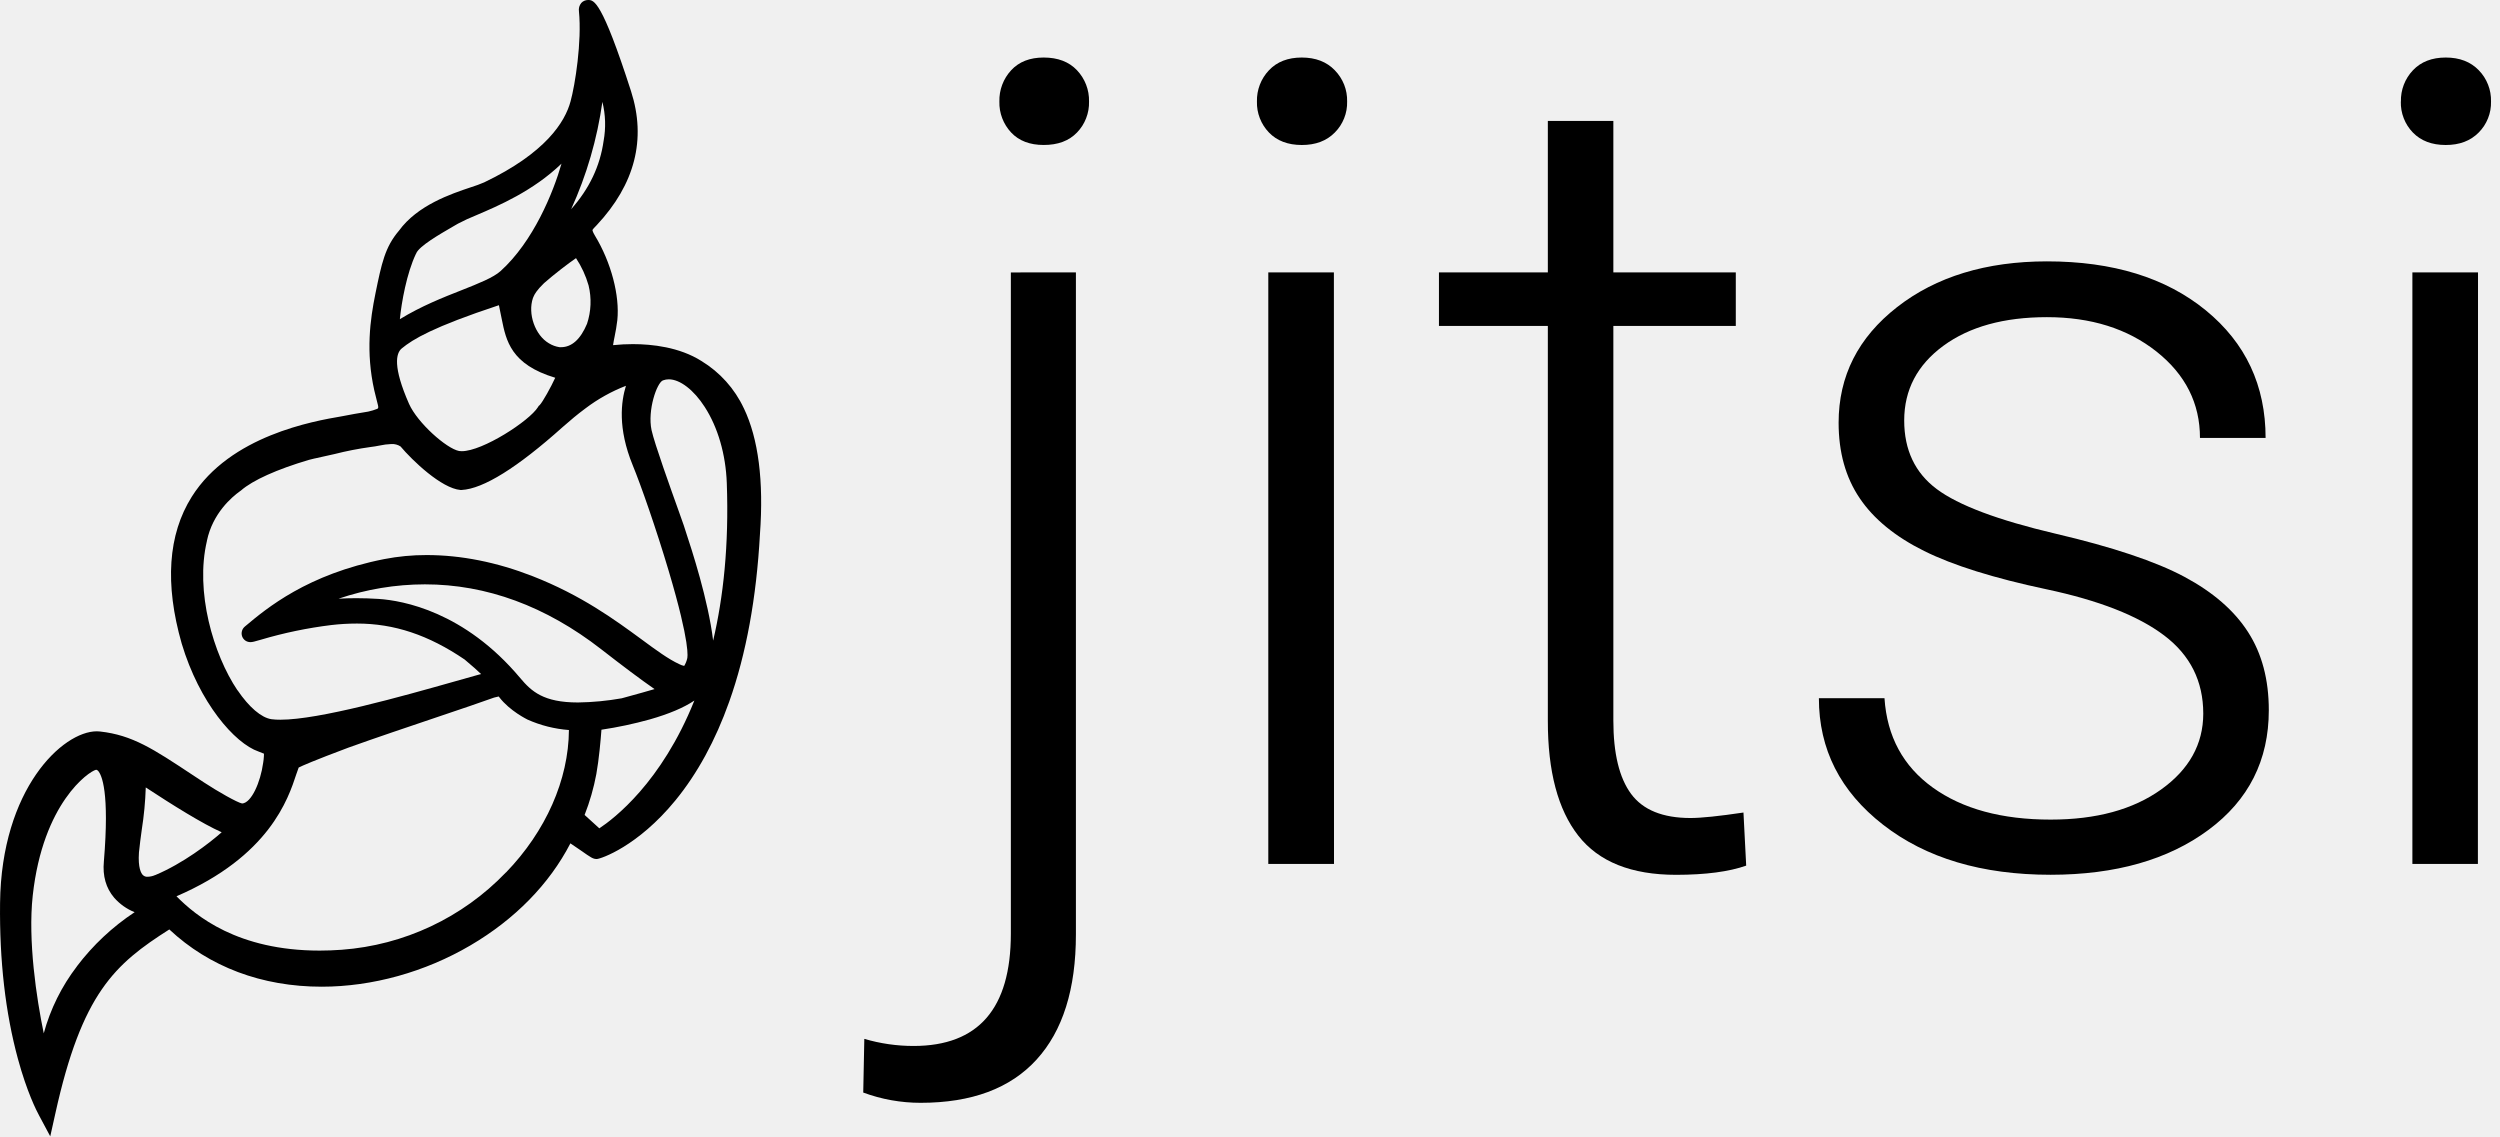
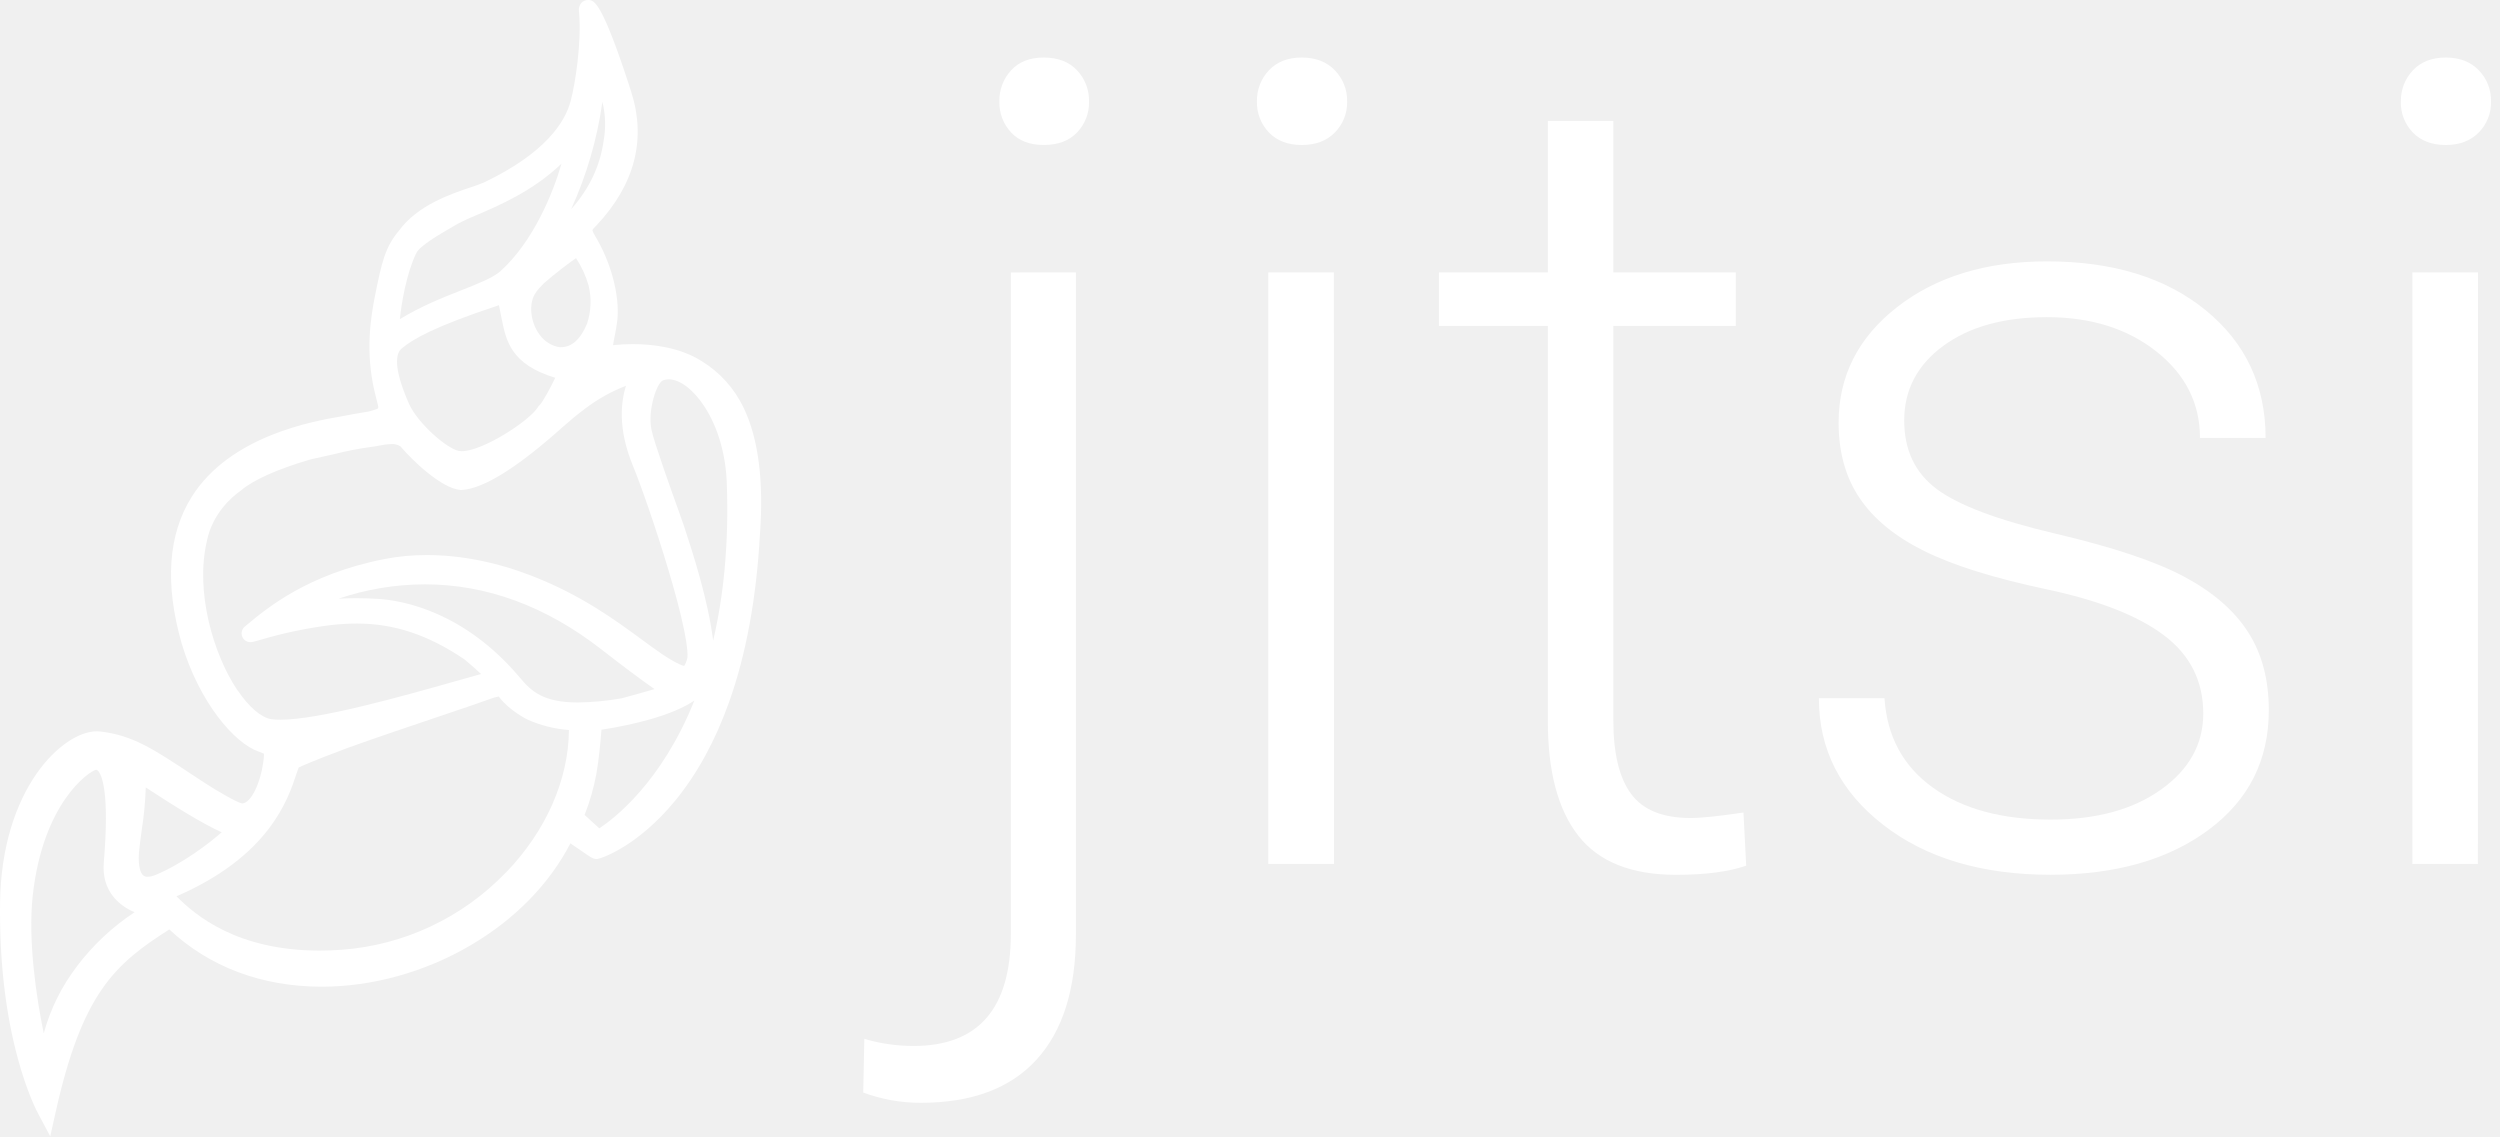
<svg xmlns="http://www.w3.org/2000/svg" width="88" height="40" viewBox="0 0 88 40" fill="none" class="injected-svg" data-src="/assets/jitsi-logo.svg">
-   <path d="M26.182 14.37C25.86 13.681 25.34 13.102 24.69 12.707C23.916 12.217 22.95 12.113 22.276 12.113C22.049 12.113 21.823 12.125 21.597 12.148H21.58C21.592 12.055 21.616 11.935 21.636 11.838C21.67 11.666 21.708 11.472 21.73 11.27C21.819 10.402 21.511 9.234 20.942 8.295C20.851 8.146 20.855 8.094 20.855 8.094C20.883 8.052 20.916 8.013 20.954 7.978L21.006 7.924C22.351 6.484 22.757 4.901 22.212 3.209C21.179 1.5564e-05 20.902 1.55531e-05 20.7 1.55531e-05C20.655 -0 20.61 0.009 20.569 0.027C20.527 0.045 20.491 0.071 20.46 0.105C20.427 0.146 20.402 0.193 20.388 0.244C20.374 0.295 20.371 0.348 20.379 0.4C20.484 1.464 20.244 2.987 20.084 3.567C19.888 4.297 19.204 5.385 17.044 6.419C16.892 6.484 16.738 6.541 16.58 6.59C15.875 6.826 14.698 7.22 14.043 8.121C13.55 8.699 13.431 9.278 13.217 10.324C13.027 11.254 12.873 12.386 13.174 13.737C13.204 13.87 13.233 13.982 13.259 14.082C13.278 14.154 13.294 14.215 13.306 14.269L13.331 14.263L13.305 14.27C13.325 14.35 13.312 14.37 13.283 14.39C13.179 14.431 13.072 14.464 12.963 14.488C12.643 14.539 12.323 14.596 12.018 14.656C11.045 14.823 8.104 15.33 6.75 17.486C5.914 18.816 5.795 20.553 6.396 22.654C7.019 24.734 8.256 26.164 9.103 26.455L9.116 26.46C9.177 26.487 9.235 26.51 9.292 26.53C9.292 26.588 9.287 26.659 9.279 26.739C9.273 26.774 9.268 26.813 9.263 26.854C9.17 27.533 8.85 28.264 8.523 28.283C8.351 28.25 7.67 27.863 7.187 27.546C7.033 27.446 6.886 27.349 6.747 27.257C5.401 26.366 4.659 25.875 3.524 25.749C3.485 25.745 3.446 25.742 3.407 25.742C2.207 25.742 0.047 27.763 0.002 31.79C-0.021 33.808 0.19 35.652 0.631 37.272C0.947 38.434 1.283 39.095 1.38 39.272L1.769 40L1.947 39.2C2.883 34.96 4.038 33.938 5.96 32.716C7.369 34.036 9.219 34.732 11.326 34.732C13.102 34.732 14.961 34.216 16.558 33.278C18.127 32.358 19.338 31.118 20.078 29.686C20.201 29.766 20.35 29.87 20.448 29.938C20.8 30.185 20.875 30.237 21 30.237H21.011C21.149 30.231 22.447 29.796 23.775 28.173C24.547 27.23 25.184 26.063 25.667 24.704C26.266 23.024 26.627 21.04 26.75 18.809C26.887 16.935 26.696 15.443 26.185 14.374L26.182 14.37ZM21.204 3.586C21.316 4.036 21.33 4.504 21.247 4.96C21.122 5.846 20.746 6.64 20.104 7.364C20.651 6.164 21.021 4.891 21.204 3.586ZM20.276 9.087C20.471 9.383 20.621 9.707 20.718 10.047C20.827 10.494 20.808 10.962 20.663 11.398C20.433 11.945 20.125 12.221 19.747 12.221H19.696C19.563 12.201 19.435 12.154 19.32 12.083C18.834 11.798 18.57 11.043 18.76 10.49C18.768 10.474 18.775 10.457 18.782 10.439C18.814 10.359 18.902 10.206 19.149 9.968C19.501 9.657 20.015 9.264 20.274 9.088L20.276 9.087ZM14.644 8.937L14.649 8.928V8.92C14.753 8.664 15.469 8.25 15.944 7.975C16.003 7.94 16.062 7.906 16.122 7.872C16.33 7.763 16.544 7.664 16.762 7.577C17.543 7.244 18.762 6.726 19.765 5.76C19.474 6.781 18.773 8.5 17.621 9.541C17.365 9.772 16.848 9.977 16.249 10.214C15.603 10.468 14.827 10.774 14.075 11.235C14.133 10.646 14.315 9.619 14.64 8.937H14.644ZM14.144 12.263C14.531 11.943 15.24 11.51 17.562 10.743C17.578 10.815 17.597 10.908 17.614 11C17.629 11.07 17.644 11.149 17.662 11.235C17.814 11.986 17.982 12.829 19.544 13.297C19.398 13.617 19.099 14.158 18.995 14.261L18.961 14.29L18.937 14.33C18.633 14.818 16.99 15.882 16.254 15.882C16.222 15.883 16.191 15.88 16.159 15.875C15.716 15.79 14.698 14.886 14.399 14.218C13.821 12.906 13.939 12.434 14.14 12.266L14.144 12.263ZM8.358 24.298C7.507 23.032 6.862 20.819 7.284 19.04V19.032C7.488 18.064 8.164 17.494 8.443 17.294L8.483 17.265C8.898 16.903 9.746 16.522 10.872 16.188C11.032 16.146 11.12 16.128 11.124 16.128C11.331 16.085 11.558 16.033 11.778 15.982C12.194 15.876 12.616 15.794 13.042 15.735C13.147 15.724 13.255 15.704 13.357 15.684C13.495 15.654 13.636 15.635 13.778 15.63C13.891 15.624 14.003 15.653 14.098 15.714C14.515 16.21 15.538 17.19 16.208 17.247H16.228H16.25C17.014 17.206 18.21 16.462 19.806 15.032C20.078 14.792 20.33 14.582 20.577 14.399L20.607 14.376C21.043 14.046 21.523 13.777 22.033 13.58C21.866 14.127 21.733 15.062 22.273 16.38C22.554 17.062 23.093 18.598 23.54 20.102C24.31 22.692 24.203 23.148 24.187 23.19C24.166 23.278 24.131 23.363 24.084 23.44C24.024 23.428 23.966 23.408 23.912 23.379C23.524 23.2 23.089 22.88 22.58 22.504C21.636 21.812 20.462 20.951 18.745 20.28C17.483 19.788 16.229 19.538 15.018 19.538C14.517 19.537 14.017 19.584 13.524 19.68C10.819 20.214 9.392 21.406 8.627 22.048L8.621 22.053C8.571 22.094 8.534 22.149 8.517 22.211C8.499 22.273 8.501 22.34 8.523 22.401C8.545 22.461 8.585 22.513 8.637 22.549C8.69 22.585 8.753 22.604 8.817 22.603C8.887 22.603 8.955 22.584 9.179 22.519C9.99 22.278 10.82 22.105 11.659 22.002C11.96 21.967 12.263 21.949 12.566 21.949C13.875 21.949 15.08 22.349 16.355 23.215C16.647 23.459 16.826 23.621 16.934 23.727L16.823 23.756L16.05 23.974C14.134 24.516 11.239 25.334 9.869 25.334C9.764 25.335 9.659 25.329 9.555 25.316C9.199 25.264 8.766 24.893 8.363 24.299L8.358 24.298ZM2.709 34.014C2.17 34.717 1.773 35.518 1.54 36.373C1.283 35.138 0.98 33.108 1.152 31.527C1.511 28.252 3.133 27.155 3.374 27.098H3.389C3.403 27.098 3.419 27.098 3.451 27.132C3.58 27.273 3.86 27.867 3.656 30.326C3.608 30.832 3.73 31.261 4.019 31.6C4.216 31.824 4.462 31.999 4.739 32.109C3.958 32.625 3.271 33.269 2.706 34.015L2.709 34.014ZM5.467 30.8C5.382 30.838 5.291 30.859 5.199 30.862C5.166 30.865 5.133 30.861 5.103 30.849C5.072 30.837 5.045 30.819 5.023 30.795C4.971 30.741 4.853 30.555 4.891 30.007C4.917 29.738 4.955 29.469 4.99 29.207C5.068 28.714 5.115 28.217 5.131 27.718C6.076 28.338 7.124 28.994 7.803 29.296C7.359 29.689 6.437 30.395 5.467 30.802V30.8ZM17.806 30.712C16.281 32.302 14.221 33.271 12.023 33.432C11.762 33.451 11.502 33.461 11.252 33.461C8.359 33.461 6.888 32.233 6.212 31.549C9.482 30.138 10.145 28.122 10.434 27.241C10.463 27.155 10.488 27.081 10.514 27.017C10.639 26.954 11.036 26.777 12.26 26.318C13.22 25.973 14.371 25.586 15.386 25.243C16.232 24.958 16.962 24.711 17.362 24.565L17.395 24.554C17.474 24.532 17.523 24.522 17.555 24.516L17.577 24.545C17.949 25.03 18.562 25.325 18.568 25.329C19.029 25.535 19.523 25.659 20.026 25.697C20.015 27.445 19.216 29.258 17.811 30.711L17.806 30.712ZM20.343 24.727C19.132 24.727 18.707 24.338 18.311 23.866C16.346 21.523 14.173 21.139 13.329 21.082C13.059 21.065 12.794 21.056 12.54 21.056C12.327 21.056 12.119 21.062 11.916 21.074C12.895 20.741 13.922 20.571 14.956 20.569C17.124 20.569 19.211 21.337 21.158 22.85C21.951 23.467 22.535 23.905 23.04 24.256C22.794 24.329 22.462 24.422 22.044 24.536L21.884 24.58C21.376 24.67 20.861 24.72 20.345 24.727H20.343ZM21.097 29.158C20.97 29.046 20.777 28.868 20.578 28.686C20.761 28.221 20.899 27.738 20.991 27.246C21.085 26.727 21.144 26.046 21.171 25.686C21.746 25.6 22.315 25.479 22.875 25.323C23.55 25.13 24.07 24.91 24.442 24.659C23.284 27.55 21.607 28.819 21.097 29.157V29.158ZM25.102 22.548C24.93 21.123 24.354 19.362 24.128 18.677C24.104 18.597 24.084 18.539 24.07 18.497C24.054 18.442 24.002 18.298 23.895 18.002C23.617 17.226 23.038 15.615 22.934 15.138C22.787 14.438 23.121 13.474 23.334 13.39C23.401 13.365 23.47 13.352 23.541 13.352C23.934 13.352 24.421 13.724 24.806 14.324C25.271 15.044 25.547 15.998 25.583 17.003C25.663 19.196 25.46 21.028 25.103 22.548" fill="black" />
-   <path d="M37.872 9.588V32.892C37.872 34.817 37.41 36.286 36.486 37.299C35.563 38.312 34.203 38.819 32.407 38.819C31.717 38.82 31.032 38.697 30.386 38.458L30.424 36.568C30.986 36.734 31.57 36.818 32.156 36.818C34.439 36.818 35.581 35.502 35.582 32.87V9.59L37.872 9.588ZM36.737 2.025C37.238 2.025 37.629 2.175 37.911 2.474C38.192 2.771 38.344 3.166 38.334 3.574C38.34 3.774 38.305 3.974 38.232 4.161C38.16 4.349 38.051 4.519 37.911 4.664C37.629 4.958 37.238 5.104 36.737 5.103C36.249 5.103 35.867 4.957 35.592 4.664C35.316 4.369 35.167 3.977 35.178 3.574C35.168 3.167 35.316 2.773 35.592 2.474C35.868 2.175 36.249 2.025 36.737 2.025Z" fill="black" />
-   <path d="M44.244 3.574C44.234 3.166 44.386 2.77 44.667 2.474C44.949 2.175 45.334 2.025 45.822 2.025C46.31 2.025 46.698 2.175 46.986 2.474C47.128 2.62 47.239 2.792 47.314 2.98C47.388 3.169 47.424 3.371 47.419 3.574C47.424 3.775 47.389 3.976 47.314 4.163C47.24 4.35 47.128 4.521 46.986 4.664C46.698 4.958 46.31 5.105 45.822 5.104C45.334 5.103 44.949 4.957 44.667 4.664C44.528 4.52 44.419 4.349 44.346 4.161C44.273 3.974 44.239 3.774 44.244 3.574ZM46.957 30.41H44.644V9.588H46.953L46.957 30.41Z" fill="black" />
-   <path d="M56.79 4.257V9.588H61.1V11.474H56.79V25.364C56.79 26.52 56.998 27.381 57.415 27.946C57.832 28.51 58.528 28.793 59.503 28.794C59.888 28.794 60.51 28.729 61.37 28.601L61.466 30.47C60.862 30.684 60.041 30.792 59.002 30.794C57.425 30.794 56.277 30.336 55.558 29.418C54.839 28.501 54.481 27.151 54.484 25.368V11.474H50.651V9.588H54.484V4.257H56.79Z" fill="black" />
-   <path d="M77.555 25.12C77.555 23.978 77.096 23.061 76.179 22.368C75.263 21.675 73.88 21.133 72.032 20.742C70.184 20.35 68.75 19.901 67.731 19.395C66.711 18.889 65.954 18.269 65.46 17.535C64.966 16.804 64.719 15.919 64.719 14.88C64.719 13.237 65.406 11.881 66.778 10.81C68.151 9.739 69.909 9.202 72.051 9.2C74.373 9.2 76.236 9.774 77.642 10.922C79.047 12.071 79.749 13.569 79.749 15.416H77.439C77.439 14.198 76.929 13.185 75.91 12.376C74.89 11.568 73.604 11.164 72.051 11.164C70.537 11.164 69.321 11.501 68.404 12.174C67.487 12.848 67.029 13.723 67.028 14.8C67.028 15.839 67.41 16.645 68.173 17.215C68.936 17.786 70.328 18.309 72.349 18.784C74.37 19.258 75.884 19.765 76.891 20.304C77.899 20.843 78.645 21.491 79.131 22.248C79.619 23.005 79.862 23.922 79.862 25C79.862 26.76 79.154 28.165 77.736 29.214C76.319 30.264 74.468 30.79 72.184 30.792C69.76 30.792 67.793 30.205 66.286 29.032C64.778 27.859 64.024 26.374 64.025 24.577H66.334C66.423 25.924 66.991 26.973 68.037 27.724C69.083 28.475 70.465 28.85 72.184 28.85C73.788 28.85 75.084 28.497 76.071 27.791C77.058 27.086 77.553 26.195 77.555 25.12Z" fill="black" />
-   <path d="M84.512 3.574C84.502 3.166 84.654 2.77 84.935 2.474C85.218 2.175 85.603 2.025 86.091 2.025C86.579 2.025 86.966 2.175 87.254 2.474C87.396 2.62 87.507 2.792 87.58 2.981C87.654 3.169 87.689 3.371 87.684 3.574C87.689 3.775 87.654 3.976 87.579 4.163C87.505 4.351 87.393 4.521 87.251 4.664C86.962 4.958 86.574 5.105 86.087 5.104C85.6 5.103 85.215 4.957 84.932 4.664C84.793 4.52 84.683 4.349 84.611 4.161C84.538 3.974 84.504 3.774 84.509 3.574H84.512ZM87.222 30.41H84.916V9.588H87.226L87.222 30.41Z" fill="black" />
+   <path d="M26.182 14.37C25.86 13.681 25.34 13.102 24.69 12.707C23.916 12.217 22.95 12.113 22.276 12.113C22.049 12.113 21.823 12.125 21.597 12.148H21.58C21.592 12.055 21.616 11.935 21.636 11.838C21.67 11.666 21.708 11.472 21.73 11.27C21.819 10.402 21.511 9.234 20.942 8.295C20.851 8.146 20.855 8.094 20.855 8.094C20.883 8.052 20.916 8.013 20.954 7.978L21.006 7.924C22.351 6.484 22.757 4.901 22.212 3.209C21.179 1.5564e-05 20.902 1.55531e-05 20.7 1.55531e-05C20.655 -0 20.61 0.009 20.569 0.027C20.527 0.045 20.491 0.071 20.46 0.105C20.427 0.146 20.402 0.193 20.388 0.244C20.374 0.295 20.371 0.348 20.379 0.4C20.484 1.464 20.244 2.987 20.084 3.567C19.888 4.297 19.204 5.385 17.044 6.419C16.892 6.484 16.738 6.541 16.58 6.59C15.875 6.826 14.698 7.22 14.043 8.121C13.55 8.699 13.431 9.278 13.217 10.324C13.027 11.254 12.873 12.386 13.174 13.737C13.204 13.87 13.233 13.982 13.259 14.082C13.278 14.154 13.294 14.215 13.306 14.269L13.331 14.263L13.305 14.27C13.325 14.35 13.312 14.37 13.283 14.39C13.179 14.431 13.072 14.464 12.963 14.488C12.643 14.539 12.323 14.596 12.018 14.656C11.045 14.823 8.104 15.33 6.75 17.486C5.914 18.816 5.795 20.553 6.396 22.654C7.019 24.734 8.256 26.164 9.103 26.455L9.116 26.46C9.177 26.487 9.235 26.51 9.292 26.53C9.292 26.588 9.287 26.659 9.279 26.739C9.273 26.774 9.268 26.813 9.263 26.854C9.17 27.533 8.85 28.264 8.523 28.283C8.351 28.25 7.67 27.863 7.187 27.546C7.033 27.446 6.886 27.349 6.747 27.257C5.401 26.366 4.659 25.875 3.524 25.749C3.485 25.745 3.446 25.742 3.407 25.742C2.207 25.742 0.047 27.763 0.002 31.79C-0.021 33.808 0.19 35.652 0.631 37.272C0.947 38.434 1.283 39.095 1.38 39.272L1.769 40L1.947 39.2C2.883 34.96 4.038 33.938 5.96 32.716C7.369 34.036 9.219 34.732 11.326 34.732C13.102 34.732 14.961 34.216 16.558 33.278C18.127 32.358 19.338 31.118 20.078 29.686C20.201 29.766 20.35 29.87 20.448 29.938C20.8 30.185 20.875 30.237 21 30.237H21.011C21.149 30.231 22.447 29.796 23.775 28.173C24.547 27.23 25.184 26.063 25.667 24.704C26.266 23.024 26.627 21.04 26.75 18.809C26.887 16.935 26.696 15.443 26.185 14.374L26.182 14.37ZM21.204 3.586C21.316 4.036 21.33 4.504 21.247 4.96C21.122 5.846 20.746 6.64 20.104 7.364C20.651 6.164 21.021 4.891 21.204 3.586ZM20.276 9.087C20.471 9.383 20.621 9.707 20.718 10.047C20.827 10.494 20.808 10.962 20.663 11.398C20.433 11.945 20.125 12.221 19.747 12.221H19.696C19.563 12.201 19.435 12.154 19.32 12.083C18.834 11.798 18.57 11.043 18.76 10.49C18.768 10.474 18.775 10.457 18.782 10.439C18.814 10.359 18.902 10.206 19.149 9.968C19.501 9.657 20.015 9.264 20.274 9.088L20.276 9.087ZM14.644 8.937L14.649 8.928V8.92C14.753 8.664 15.469 8.25 15.944 7.975C16.003 7.94 16.062 7.906 16.122 7.872C16.33 7.763 16.544 7.664 16.762 7.577C17.543 7.244 18.762 6.726 19.765 5.76C19.474 6.781 18.773 8.5 17.621 9.541C17.365 9.772 16.848 9.977 16.249 10.214C15.603 10.468 14.827 10.774 14.075 11.235C14.133 10.646 14.315 9.619 14.64 8.937H14.644ZM14.144 12.263C14.531 11.943 15.24 11.51 17.562 10.743C17.578 10.815 17.597 10.908 17.614 11C17.629 11.07 17.644 11.149 17.662 11.235C17.814 11.986 17.982 12.829 19.544 13.297C19.398 13.617 19.099 14.158 18.995 14.261L18.961 14.29L18.937 14.33C18.633 14.818 16.99 15.882 16.254 15.882C16.222 15.883 16.191 15.88 16.159 15.875C15.716 15.79 14.698 14.886 14.399 14.218C13.821 12.906 13.939 12.434 14.14 12.266L14.144 12.263ZM8.358 24.298C7.507 23.032 6.862 20.819 7.284 19.04V19.032C7.488 18.064 8.164 17.494 8.443 17.294L8.483 17.265C8.898 16.903 9.746 16.522 10.872 16.188C11.032 16.146 11.12 16.128 11.124 16.128C11.331 16.085 11.558 16.033 11.778 15.982C12.194 15.876 12.616 15.794 13.042 15.735C13.147 15.724 13.255 15.704 13.357 15.684C13.495 15.654 13.636 15.635 13.778 15.63C13.891 15.624 14.003 15.653 14.098 15.714C14.515 16.21 15.538 17.19 16.208 17.247H16.228H16.25C17.014 17.206 18.21 16.462 19.806 15.032C20.078 14.792 20.33 14.582 20.577 14.399L20.607 14.376C21.043 14.046 21.523 13.777 22.033 13.58C21.866 14.127 21.733 15.062 22.273 16.38C22.554 17.062 23.093 18.598 23.54 20.102C24.31 22.692 24.203 23.148 24.187 23.19C24.166 23.278 24.131 23.363 24.084 23.44C24.024 23.428 23.966 23.408 23.912 23.379C23.524 23.2 23.089 22.88 22.58 22.504C21.636 21.812 20.462 20.951 18.745 20.28C17.483 19.788 16.229 19.538 15.018 19.538C14.517 19.537 14.017 19.584 13.524 19.68C10.819 20.214 9.392 21.406 8.627 22.048L8.621 22.053C8.571 22.094 8.534 22.149 8.517 22.211C8.499 22.273 8.501 22.34 8.523 22.401C8.545 22.461 8.585 22.513 8.637 22.549C8.69 22.585 8.753 22.604 8.817 22.603C8.887 22.603 8.955 22.584 9.179 22.519C9.99 22.278 10.82 22.105 11.659 22.002C11.96 21.967 12.263 21.949 12.566 21.949C13.875 21.949 15.08 22.349 16.355 23.215C16.647 23.459 16.826 23.621 16.934 23.727L16.823 23.756L16.05 23.974C14.134 24.516 11.239 25.334 9.869 25.334C9.764 25.335 9.659 25.329 9.555 25.316C9.199 25.264 8.766 24.893 8.363 24.299L8.358 24.298ZM2.709 34.014C2.17 34.717 1.773 35.518 1.54 36.373C1.283 35.138 0.98 33.108 1.152 31.527C1.511 28.252 3.133 27.155 3.374 27.098H3.389C3.403 27.098 3.419 27.098 3.451 27.132C3.58 27.273 3.86 27.867 3.656 30.326C3.608 30.832 3.73 31.261 4.019 31.6C4.216 31.824 4.462 31.999 4.739 32.109C3.958 32.625 3.271 33.269 2.706 34.015L2.709 34.014ZM5.467 30.8C5.382 30.838 5.291 30.859 5.199 30.862C5.166 30.865 5.133 30.861 5.103 30.849C5.072 30.837 5.045 30.819 5.023 30.795C4.971 30.741 4.853 30.555 4.891 30.007C4.917 29.738 4.955 29.469 4.99 29.207C5.068 28.714 5.115 28.217 5.131 27.718C6.076 28.338 7.124 28.994 7.803 29.296C7.359 29.689 6.437 30.395 5.467 30.802V30.8ZM17.806 30.712C16.281 32.302 14.221 33.271 12.023 33.432C11.762 33.451 11.502 33.461 11.252 33.461C8.359 33.461 6.888 32.233 6.212 31.549C9.482 30.138 10.145 28.122 10.434 27.241C10.463 27.155 10.488 27.081 10.514 27.017C10.639 26.954 11.036 26.777 12.26 26.318C13.22 25.973 14.371 25.586 15.386 25.243C16.232 24.958 16.962 24.711 17.362 24.565L17.395 24.554C17.474 24.532 17.523 24.522 17.555 24.516L17.577 24.545C17.949 25.03 18.562 25.325 18.568 25.329C19.029 25.535 19.523 25.659 20.026 25.697C20.015 27.445 19.216 29.258 17.811 30.711L17.806 30.712ZM20.343 24.727C19.132 24.727 18.707 24.338 18.311 23.866C16.346 21.523 14.173 21.139 13.329 21.082C13.059 21.065 12.794 21.056 12.54 21.056C12.327 21.056 12.119 21.062 11.916 21.074C12.895 20.741 13.922 20.571 14.956 20.569C17.124 20.569 19.211 21.337 21.158 22.85C21.951 23.467 22.535 23.905 23.04 24.256C22.794 24.329 22.462 24.422 22.044 24.536L21.884 24.58C21.376 24.67 20.861 24.72 20.345 24.727H20.343ZM21.097 29.158C20.97 29.046 20.777 28.868 20.578 28.686C20.761 28.221 20.899 27.738 20.991 27.246C21.085 26.727 21.144 26.046 21.171 25.686C21.746 25.6 22.315 25.479 22.875 25.323C23.55 25.13 24.07 24.91 24.442 24.659C23.284 27.55 21.607 28.819 21.097 29.157V29.158ZM25.102 22.548C24.93 21.123 24.354 19.362 24.128 18.677C24.104 18.597 24.084 18.539 24.07 18.497C24.054 18.442 24.002 18.298 23.895 18.002C23.617 17.226 23.038 15.615 22.934 15.138C22.787 14.438 23.121 13.474 23.334 13.39C23.401 13.365 23.47 13.352 23.541 13.352C23.934 13.352 24.421 13.724 24.806 14.324C25.271 15.044 25.547 15.998 25.583 17.003C25.663 19.196 25.46 21.028 25.103 22.548" fill="white" />
+   <path d="M37.872 9.588V32.892C37.872 34.817 37.41 36.286 36.486 37.299C35.563 38.312 34.203 38.819 32.407 38.819C31.717 38.82 31.032 38.697 30.386 38.458L30.424 36.568C30.986 36.734 31.57 36.818 32.156 36.818C34.439 36.818 35.581 35.502 35.582 32.87V9.59L37.872 9.588ZM36.737 2.025C37.238 2.025 37.629 2.175 37.911 2.474C38.192 2.771 38.344 3.166 38.334 3.574C38.34 3.774 38.305 3.974 38.232 4.161C38.16 4.349 38.051 4.519 37.911 4.664C37.629 4.958 37.238 5.104 36.737 5.103C36.249 5.103 35.867 4.957 35.592 4.664C35.316 4.369 35.167 3.977 35.178 3.574C35.168 3.167 35.316 2.773 35.592 2.474C35.868 2.175 36.249 2.025 36.737 2.025Z" fill="white" />
+   <path d="M44.244 3.574C44.234 3.166 44.386 2.77 44.667 2.474C44.949 2.175 45.334 2.025 45.822 2.025C46.31 2.025 46.698 2.175 46.986 2.474C47.128 2.62 47.239 2.792 47.314 2.98C47.388 3.169 47.424 3.371 47.419 3.574C47.424 3.775 47.389 3.976 47.314 4.163C47.24 4.35 47.128 4.521 46.986 4.664C46.698 4.958 46.31 5.105 45.822 5.104C45.334 5.103 44.949 4.957 44.667 4.664C44.528 4.52 44.419 4.349 44.346 4.161C44.273 3.974 44.239 3.774 44.244 3.574ZM46.957 30.41H44.644V9.588H46.953L46.957 30.41Z" fill="white" />
+   <path d="M56.79 4.257V9.588H61.1V11.474H56.79V25.364C56.79 26.52 56.998 27.381 57.415 27.946C57.832 28.51 58.528 28.793 59.503 28.794C59.888 28.794 60.51 28.729 61.37 28.601L61.466 30.47C60.862 30.684 60.041 30.792 59.002 30.794C57.425 30.794 56.277 30.336 55.558 29.418C54.839 28.501 54.481 27.151 54.484 25.368V11.474H50.651V9.588H54.484V4.257H56.79Z" fill="white" />
+   <path d="M77.555 25.12C77.555 23.978 77.096 23.061 76.179 22.368C75.263 21.675 73.88 21.133 72.032 20.742C70.184 20.35 68.75 19.901 67.731 19.395C66.711 18.889 65.954 18.269 65.46 17.535C64.966 16.804 64.719 15.919 64.719 14.88C64.719 13.237 65.406 11.881 66.778 10.81C68.151 9.739 69.909 9.202 72.051 9.2C74.373 9.2 76.236 9.774 77.642 10.922C79.047 12.071 79.749 13.569 79.749 15.416H77.439C77.439 14.198 76.929 13.185 75.91 12.376C74.89 11.568 73.604 11.164 72.051 11.164C70.537 11.164 69.321 11.501 68.404 12.174C67.487 12.848 67.029 13.723 67.028 14.8C67.028 15.839 67.41 16.645 68.173 17.215C68.936 17.786 70.328 18.309 72.349 18.784C74.37 19.258 75.884 19.765 76.891 20.304C77.899 20.843 78.645 21.491 79.131 22.248C79.619 23.005 79.862 23.922 79.862 25C79.862 26.76 79.154 28.165 77.736 29.214C76.319 30.264 74.468 30.79 72.184 30.792C69.76 30.792 67.793 30.205 66.286 29.032C64.778 27.859 64.024 26.374 64.025 24.577H66.334C66.423 25.924 66.991 26.973 68.037 27.724C69.083 28.475 70.465 28.85 72.184 28.85C73.788 28.85 75.084 28.497 76.071 27.791C77.058 27.086 77.553 26.195 77.555 25.12Z" fill="white" />
+   <path d="M84.512 3.574C84.502 3.166 84.654 2.77 84.935 2.474C85.218 2.175 85.603 2.025 86.091 2.025C86.579 2.025 86.966 2.175 87.254 2.474C87.396 2.62 87.507 2.792 87.58 2.981C87.654 3.169 87.689 3.371 87.684 3.574C87.689 3.775 87.654 3.976 87.579 4.163C87.505 4.351 87.393 4.521 87.251 4.664C86.962 4.958 86.574 5.105 86.087 5.104C85.6 5.103 85.215 4.957 84.932 4.664C84.793 4.52 84.683 4.349 84.611 4.161C84.538 3.974 84.504 3.774 84.509 3.574H84.512ZM87.222 30.41H84.916V9.588H87.226L87.222 30.41Z" fill="white" />
</svg>
